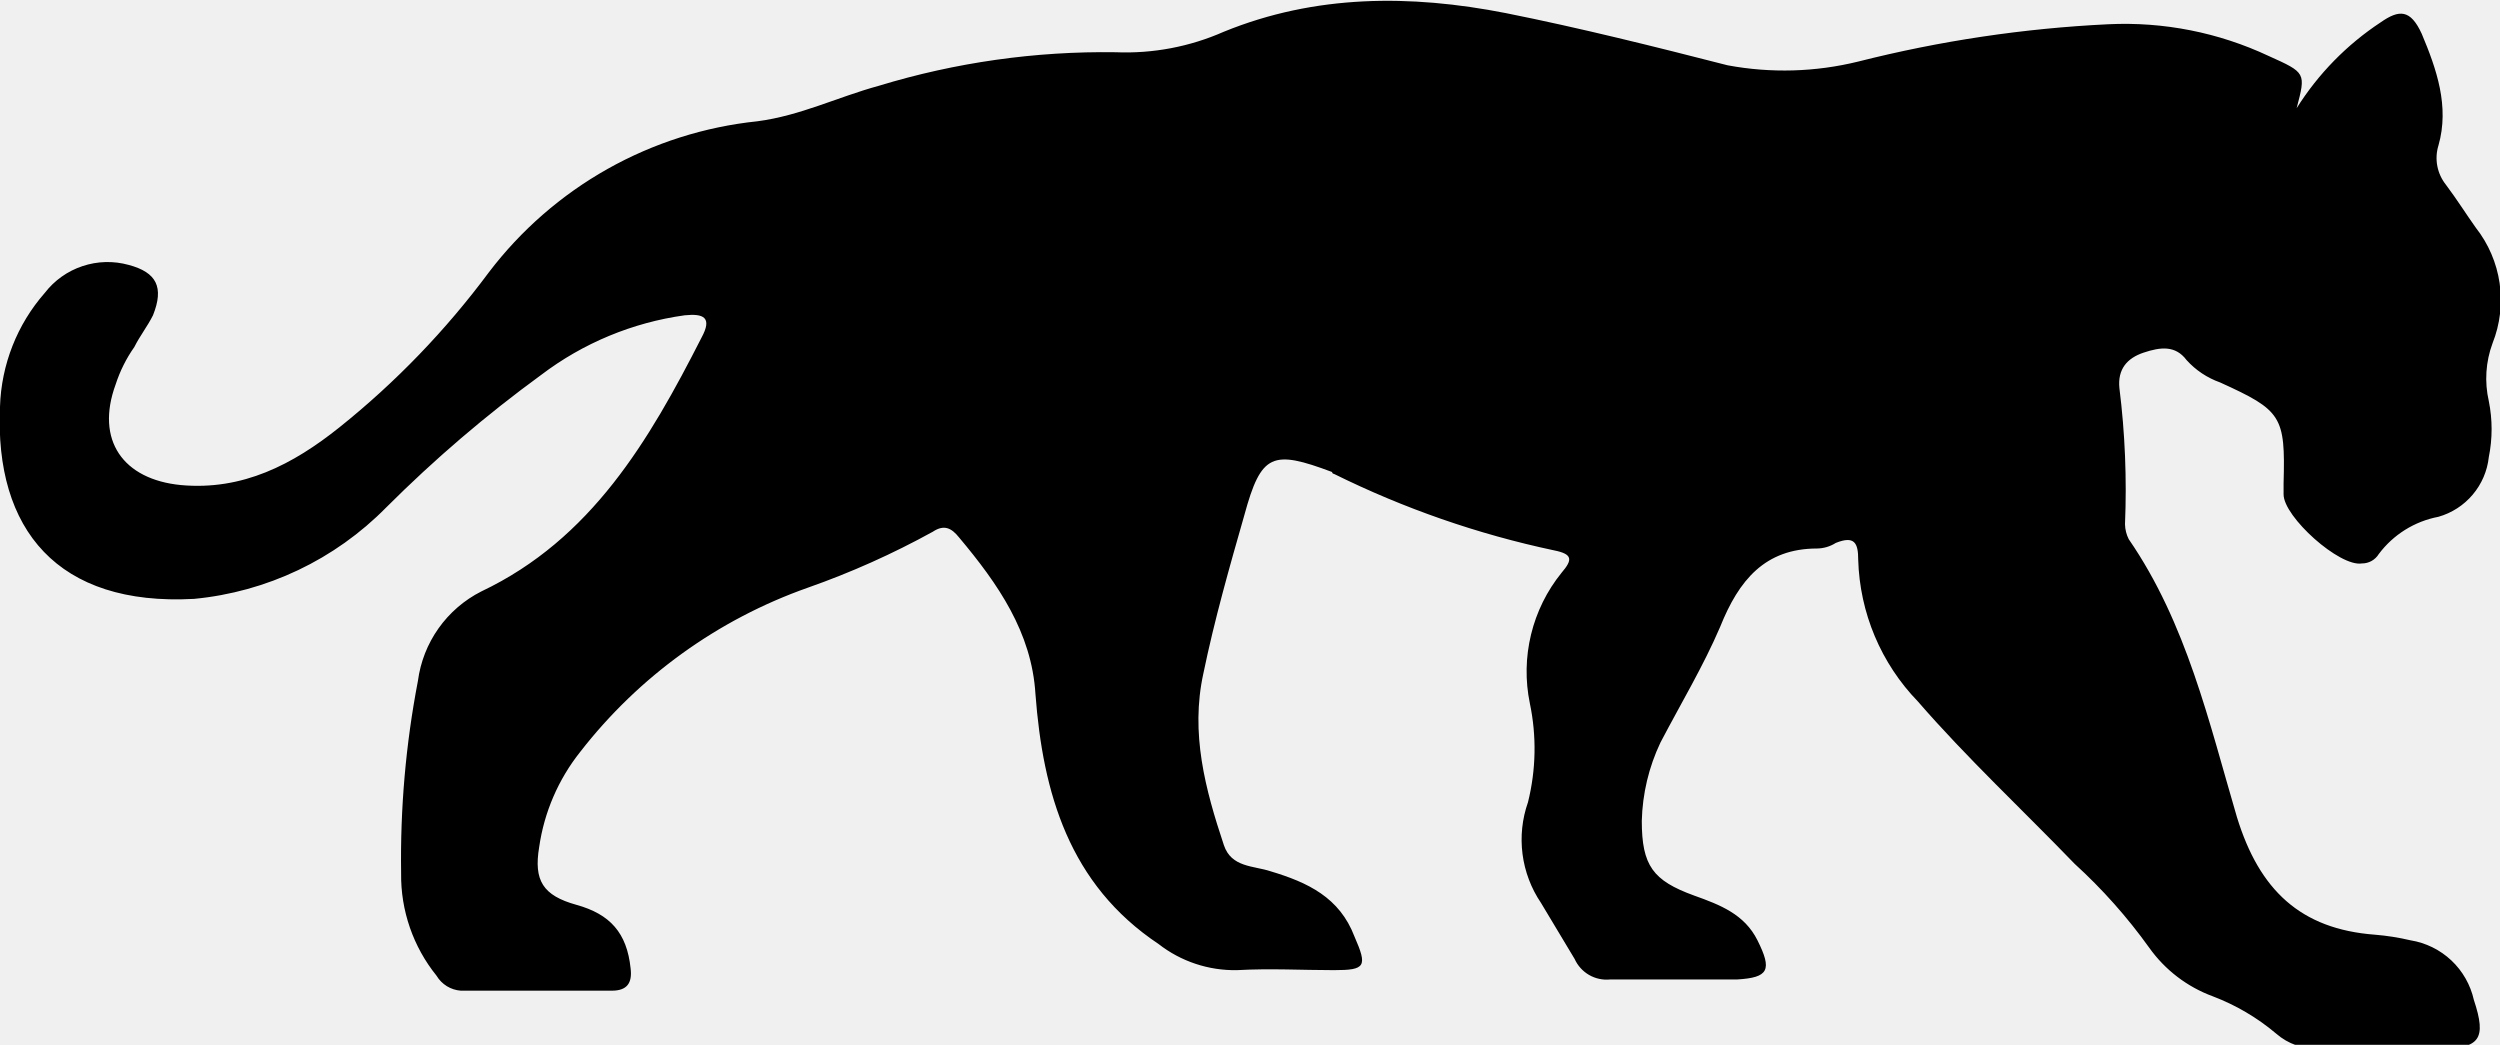
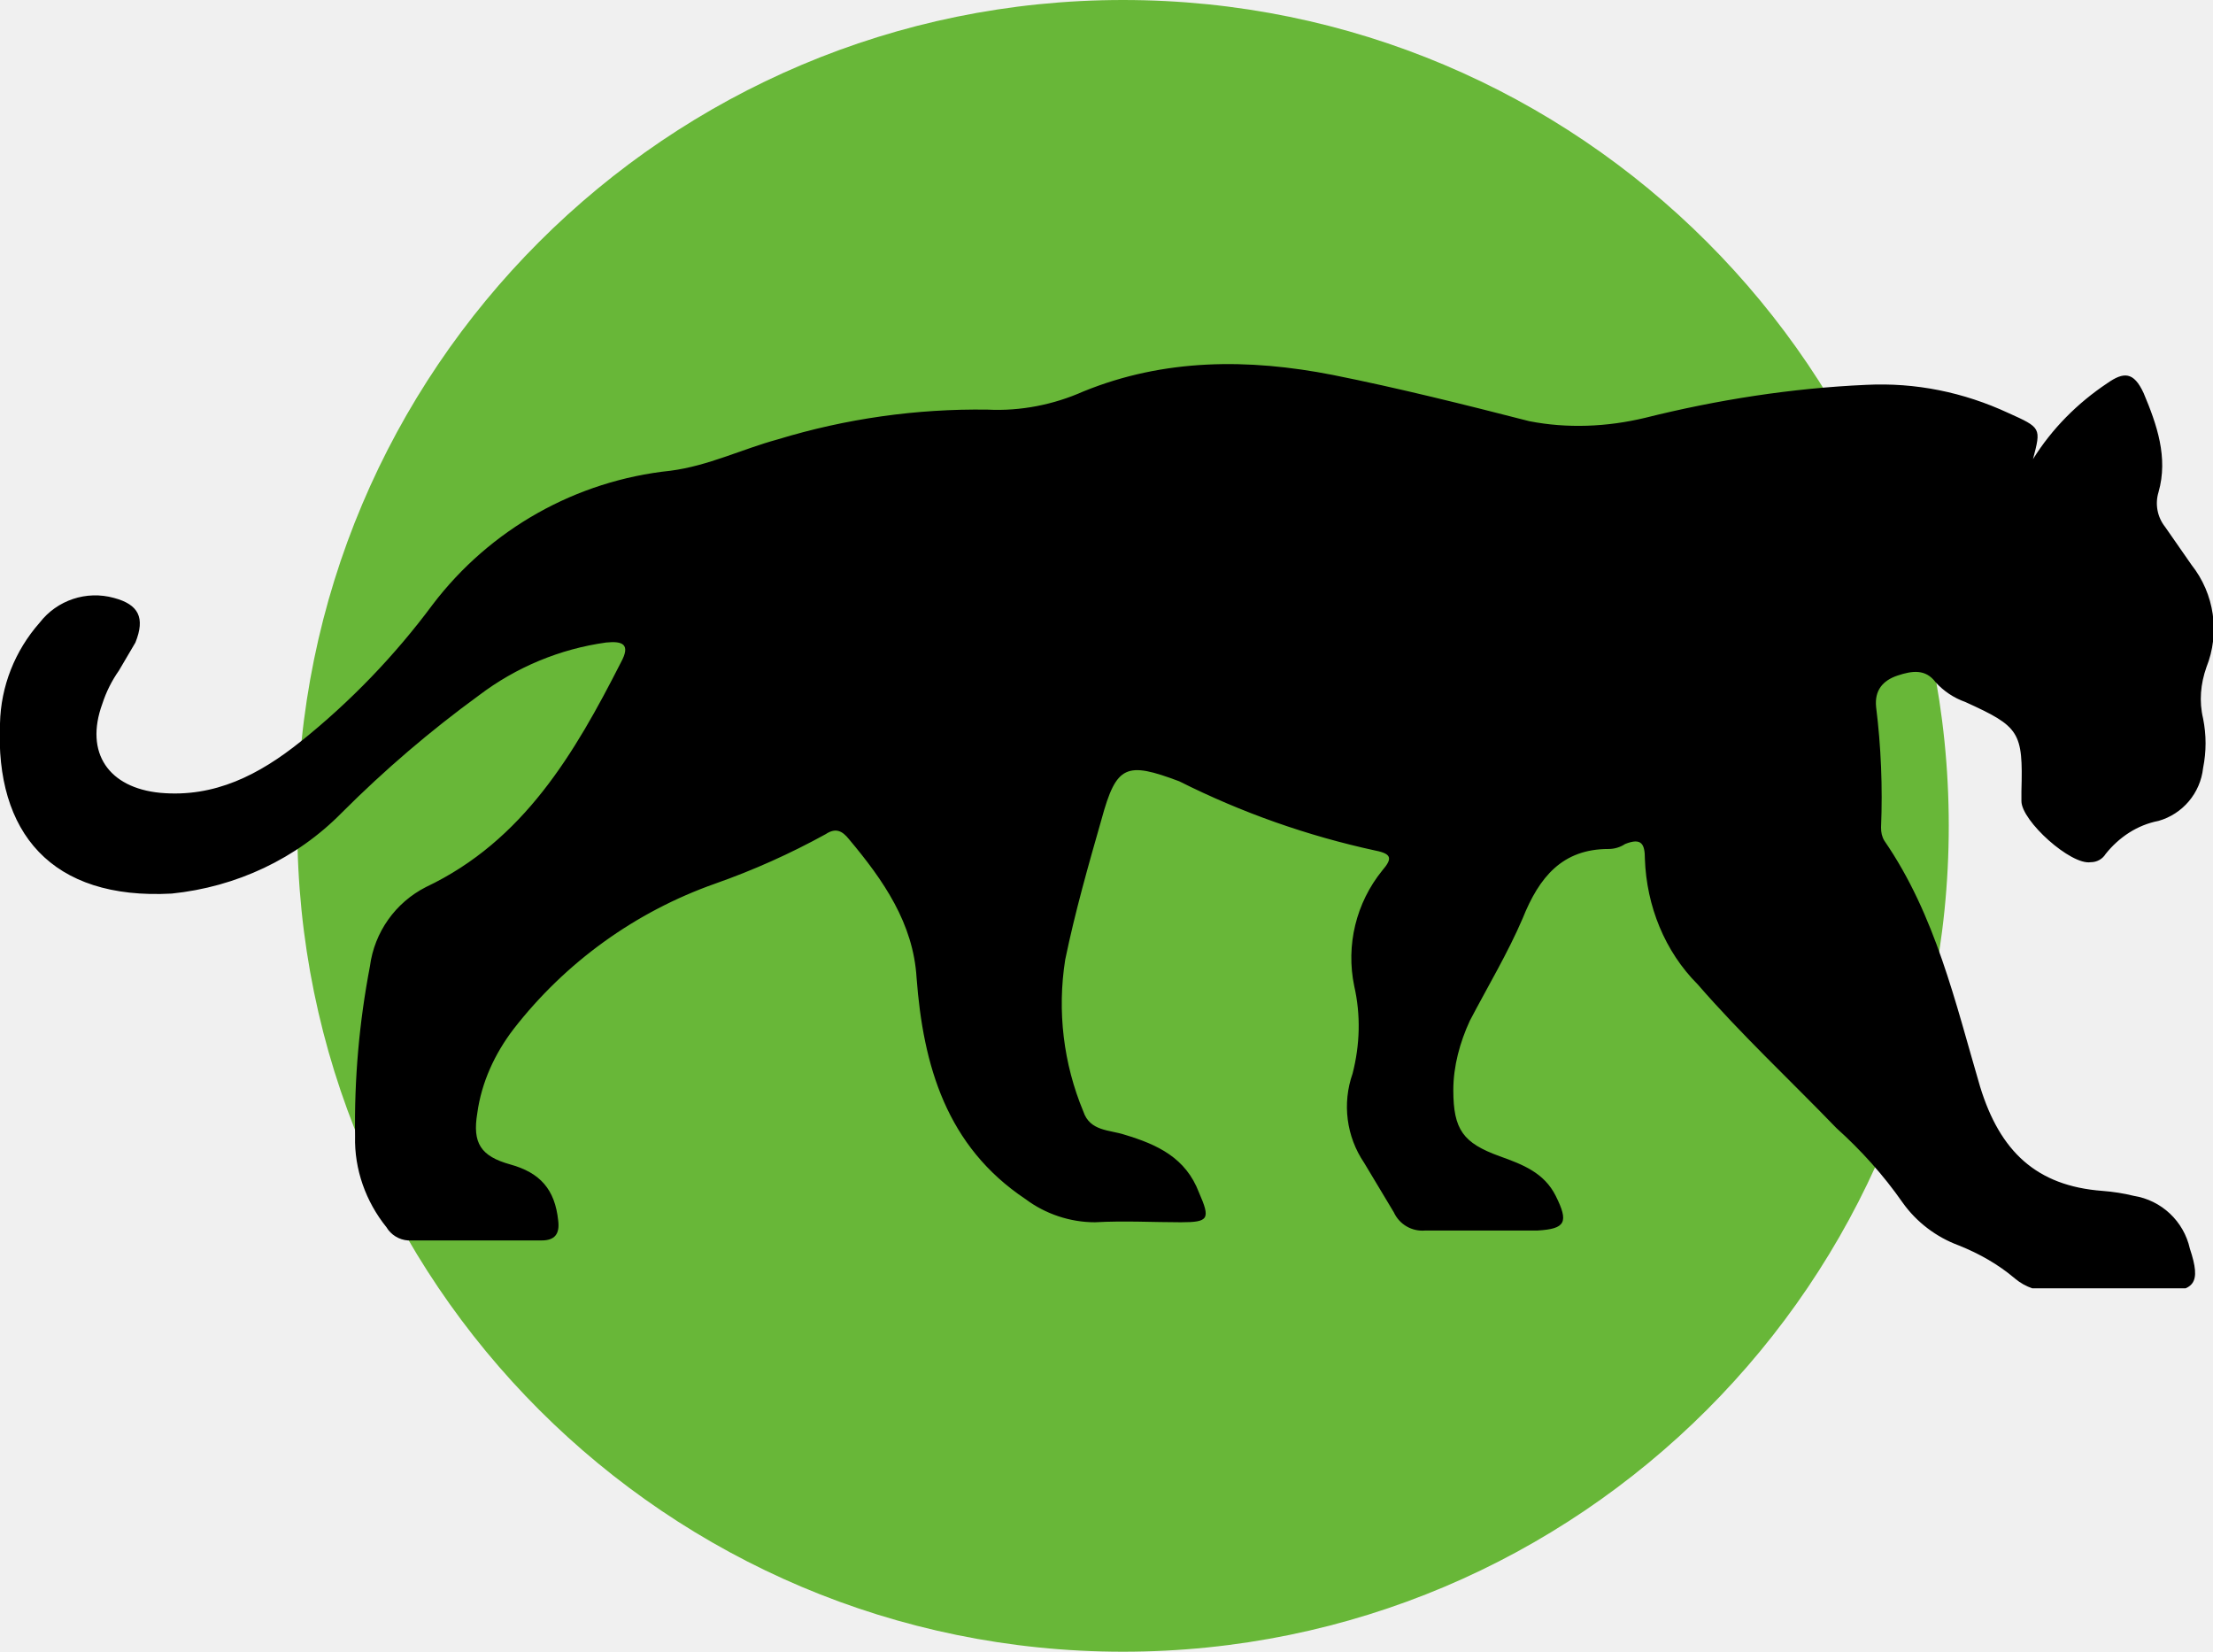
- <svg xmlns="http://www.w3.org/2000/svg" width="67" height="28" viewBox="0 0 67 28" fill="none">
-   <g clip-path="url(#clip0)">
-     <path d="M61.55 2.9C62.127 1.982 62.894 1.197 63.8 0.6C64.3 0.25 64.6 0.25 64.9 0.9C65.3 1.85 65.65 2.85 65.35 3.9C65.295 4.078 65.285 4.267 65.32 4.45C65.355 4.633 65.434 4.804 65.55 4.95C65.85 5.35 66.1 5.75 66.35 6.1C66.69 6.532 66.911 7.046 66.99 7.59C67.069 8.134 67.003 8.689 66.8 9.2C66.616 9.696 66.582 10.235 66.7 10.75C66.8 11.245 66.8 11.755 66.7 12.25C66.66 12.621 66.51 12.971 66.269 13.256C66.029 13.541 65.709 13.748 65.35 13.85C64.71 13.972 64.14 14.328 63.75 14.85C63.703 14.927 63.636 14.99 63.558 15.034C63.479 15.078 63.39 15.101 63.3 15.1C62.7 15.2 61.2 13.85 61.2 13.25V12.95C61.25 11.15 61.15 11 59.5 10.25C59.155 10.128 58.845 9.922 58.6 9.65C58.3 9.25 57.9 9.3 57.45 9.45C57 9.6 56.75 9.9 56.8 10.4C56.951 11.61 57.001 12.831 56.95 14.05C56.953 14.189 56.987 14.326 57.05 14.45C58.6 16.7 59.2 19.35 59.95 21.9C60.55 23.85 61.65 24.9 63.65 25.05C63.97 25.076 64.288 25.126 64.6 25.2C65.011 25.266 65.393 25.454 65.696 25.739C65.999 26.024 66.209 26.394 66.3 26.8C66.65 27.85 66.45 28.1 65.4 28.1H62.15C61.729 28.121 61.317 27.978 61 27.7C60.494 27.273 59.919 26.935 59.3 26.7C58.615 26.447 58.023 25.994 57.6 25.4C57.014 24.582 56.344 23.828 55.6 23.15C54.2 21.7 52.7 20.3 51.4 18.8C50.41 17.778 49.84 16.422 49.8 15C49.8 14.55 49.7 14.35 49.2 14.55C49.05 14.645 48.877 14.697 48.7 14.7C47.3 14.7 46.6 15.55 46.1 16.8C45.65 17.85 45.05 18.85 44.5 19.9C44.188 20.557 44.018 21.273 44 22C44 23.2 44.3 23.6 45.4 24C46.1 24.25 46.75 24.5 47.1 25.2C47.5 26 47.4 26.2 46.55 26.25H43.15C42.954 26.269 42.757 26.227 42.586 26.128C42.416 26.029 42.281 25.88 42.2 25.7L41.3 24.2C41.035 23.809 40.865 23.36 40.804 22.892C40.743 22.423 40.793 21.946 40.95 21.5C41.166 20.632 41.184 19.726 41 18.85C40.874 18.24 40.885 17.61 41.032 17.005C41.179 16.399 41.458 15.834 41.85 15.35C42.15 15 42.15 14.85 41.65 14.75C39.605 14.316 37.623 13.627 35.75 12.7C35.737 12.7 35.724 12.695 35.715 12.685C35.705 12.676 35.7 12.663 35.7 12.65C34.1 12.05 33.8 12.15 33.35 13.8C32.95 15.2 32.55 16.6 32.25 18.05C31.9 19.65 32.3 21.15 32.8 22.65C33 23.25 33.6 23.2 34.05 23.35C35.05 23.65 35.9 24.05 36.3 25.1C36.65 25.9 36.6 26 35.75 26C34.9 26 34.05 25.95 33.15 26C32.391 26.014 31.649 25.767 31.05 25.3C28.65 23.7 27.95 21.25 27.75 18.6C27.65 16.95 26.75 15.65 25.7 14.4C25.5 14.15 25.3 14.05 25 14.25C23.927 14.842 22.806 15.344 21.65 15.75C19.237 16.602 17.12 18.129 15.55 20.15C14.964 20.887 14.584 21.767 14.45 22.7C14.3 23.6 14.55 24 15.45 24.25C16.35 24.5 16.8 25 16.9 25.95C16.95 26.35 16.8 26.55 16.4 26.55H12.35C12.217 26.541 12.089 26.499 11.976 26.43C11.863 26.36 11.768 26.264 11.7 26.15C11.072 25.372 10.736 24.399 10.75 23.4C10.724 21.672 10.874 19.947 11.2 18.25C11.267 17.742 11.456 17.258 11.753 16.839C12.049 16.421 12.443 16.081 12.9 15.85C15.85 14.45 17.4 11.8 18.8 9.05C19.1 8.5 18.85 8.4 18.35 8.45C16.951 8.644 15.625 9.195 14.5 10.05C13.027 11.124 11.64 12.311 10.35 13.6C8.975 14.997 7.151 15.864 5.2 16.05C1.55 16.25 -0.15 14.2 -2.12286e-05 10.9C0.034 9.775 0.458 8.696 1.2 7.85C1.458 7.515 1.81 7.265 2.211 7.132C2.611 6.998 3.043 6.987 3.45 7.1C4.2 7.3 4.4 7.7 4.1 8.45C3.95 8.75 3.75 9 3.6 9.3C3.384 9.606 3.216 9.944 3.1 10.3C2.55 11.8 3.3 12.85 4.85 13C6.5 13.15 7.85 12.45 9.1 11.45C10.606 10.244 11.95 8.849 13.1 7.3C13.96 6.169 15.042 5.226 16.28 4.529C17.519 3.832 18.887 3.397 20.3 3.25C21.45 3.1 22.45 2.6 23.55 2.3C25.607 1.673 27.75 1.369 29.9 1.4C30.896 1.441 31.888 1.253 32.8 0.85C35.25 -0.15 37.8 -0.15 40.35 0.35C42.35 0.75 44.35 1.25 46.3 1.75C47.461 1.966 48.654 1.932 49.8 1.65C51.994 1.094 54.239 0.759 56.5 0.65C57.981 0.578 59.458 0.87 60.8 1.5C61.8 1.95 61.8 1.95 61.55 2.9Z" fill="black" />
+ <svg xmlns="http://www.w3.org/2000/svg" width="268" height="200" fill="none">
+   <circle cx="136" cy="100" r="100" fill="#68B738" />
+   <g clip-path="url(#a)">
+     <path d="M246.2 55.6c2.3-3.7 5.4-6.8 9-9.2 2-1.4 3.2-1.4 4.4 1.2 1.6 3.8 3 7.8 1.8 12a4.6 4.6 0 0 0 .8 4.2l3.2 4.6a12.5 12.5 0 0 1 1.8 12.4c-.7 2-.9 4.1-.4 6.2.4 2 .4 4 0 6a7.5 7.5 0 0 1-5.4 6.4c-2.6.5-4.8 2-6.4 4a2.1 2.1 0 0 1-1.8 1c-2.4.4-8.4-5-8.4-7.4v-1.2c.2-7.2-.2-7.8-6.8-10.8a8.8 8.8 0 0 1-3.6-2.4c-1.2-1.6-2.8-1.4-4.6-.8-1.8.6-2.8 1.8-2.6 3.8.6 4.8.8 9.7.6 14.6 0 .6.1 1.1.4 1.6 6.2 9 8.6 19.6 11.6 29.8 2.4 7.8 6.8 12 14.8 12.6 1.3.1 2.6.3 3.8.6a8.3 8.3 0 0 1 6.8 6.4c1.4 4.2.6 5.2-3.6 5.2h-13c-1.7 0-3.3-.5-4.6-1.6-2-1.7-4.3-3-6.8-4-2.7-1-5.1-2.8-6.8-5.2-2.3-3.3-5-6.3-8-9-5.6-5.8-11.6-11.4-16.8-17.4-4-4-6.2-9.5-6.4-15.2 0-1.8-.4-2.6-2.4-1.8-.6.4-1.3.6-2 .6-5.6 0-8.4 3.4-10.4 8.4-1.8 4.2-4.2 8.2-6.4 12.4-1.2 2.6-2 5.5-2 8.4 0 4.8 1.2 6.4 5.6 8 2.8 1 5.4 2 6.8 4.8 1.6 3.2 1.2 4-2.2 4.2h-13.6a3.8 3.8 0 0 1-3.8-2.2l-3.6-6a12.1 12.1 0 0 1-1.4-10.8c.9-3.5 1-7.1.2-10.6a16.8 16.8 0 0 1 3.4-14c1.2-1.4 1.2-2-.8-2.4a100.1 100.1 0 0 1-23.8-8.4c-6.4-2.4-7.6-2-9.4 4.6-1.6 5.6-3.2 11.2-4.4 17a34 34 0 0 0 2.2 18.4c.8 2.4 3.2 2.2 5 2.8 4 1.2 7.4 2.8 9 7 1.4 3.2 1.2 3.6-2.2 3.6-3.4 0-6.8-.2-10.4 0-3 0-6-1-8.4-2.8-9.6-6.4-12.4-16.2-13.2-26.8-.4-6.6-4-11.8-8.2-16.8-.8-1-1.6-1.4-2.8-.6a88.6 88.6 0 0 1-13.4 6 53.4 53.4 0 0 0-24.4 17.6c-2.3 3-3.9 6.5-4.4 10.2-.6 3.6.4 5.2 4 6.2s5.4 3 5.8 6.8c.2 1.6-.4 2.4-2 2.4H49.4a3.3 3.3 0 0 1-2.6-1.6c-2.5-3.1-3.9-7-3.8-11-.1-7 .5-13.8 1.8-20.6a12.6 12.6 0 0 1 6.8-9.6c11.8-5.6 18-16.2 23.6-27.2 1.2-2.2.2-2.6-1.8-2.4A33 33 0 0 0 58 84.2c-5.9 4.3-11.4 9-16.6 14.2-5.5 5.6-12.8 9-20.6 9.8C6.2 109-.6 100.8 0 87.6c.1-4.5 1.8-8.8 4.8-12.2a8.5 8.5 0 0 1 9-3c3 .8 3.8 2.4 2.6 5.4l-2 3.4a15 15 0 0 0-2 4c-2.2 6 .8 10.2 7 10.8 6.6.6 12-2.2 17-6.2 6-4.8 11.4-10.4 16-16.6A41.6 41.6 0 0 1 81.2 57c4.6-.6 8.6-2.6 13-3.8a83 83 0 0 1 25.4-3.6c4 .2 8-.6 11.6-2.2 9.8-4 20-4 30.2-2 8 1.6 16 3.6 23.8 5.6 4.6.9 9.4.7 14-.4 8.8-2.2 17.8-3.6 26.8-4 6-.3 11.8.9 17.2 3.4 4 1.8 4 1.8 3 5.6Z" fill="#000" />
  </g>
  <defs>
-     <clipPath id="clip0">
-       <rect width="67" height="28" fill="white" />
+     <clipPath id="a">
+       <path fill="#fff" transform="translate(0 44)" d="M0 0h268v112H0z" />
    </clipPath>
  </defs>
</svg>
